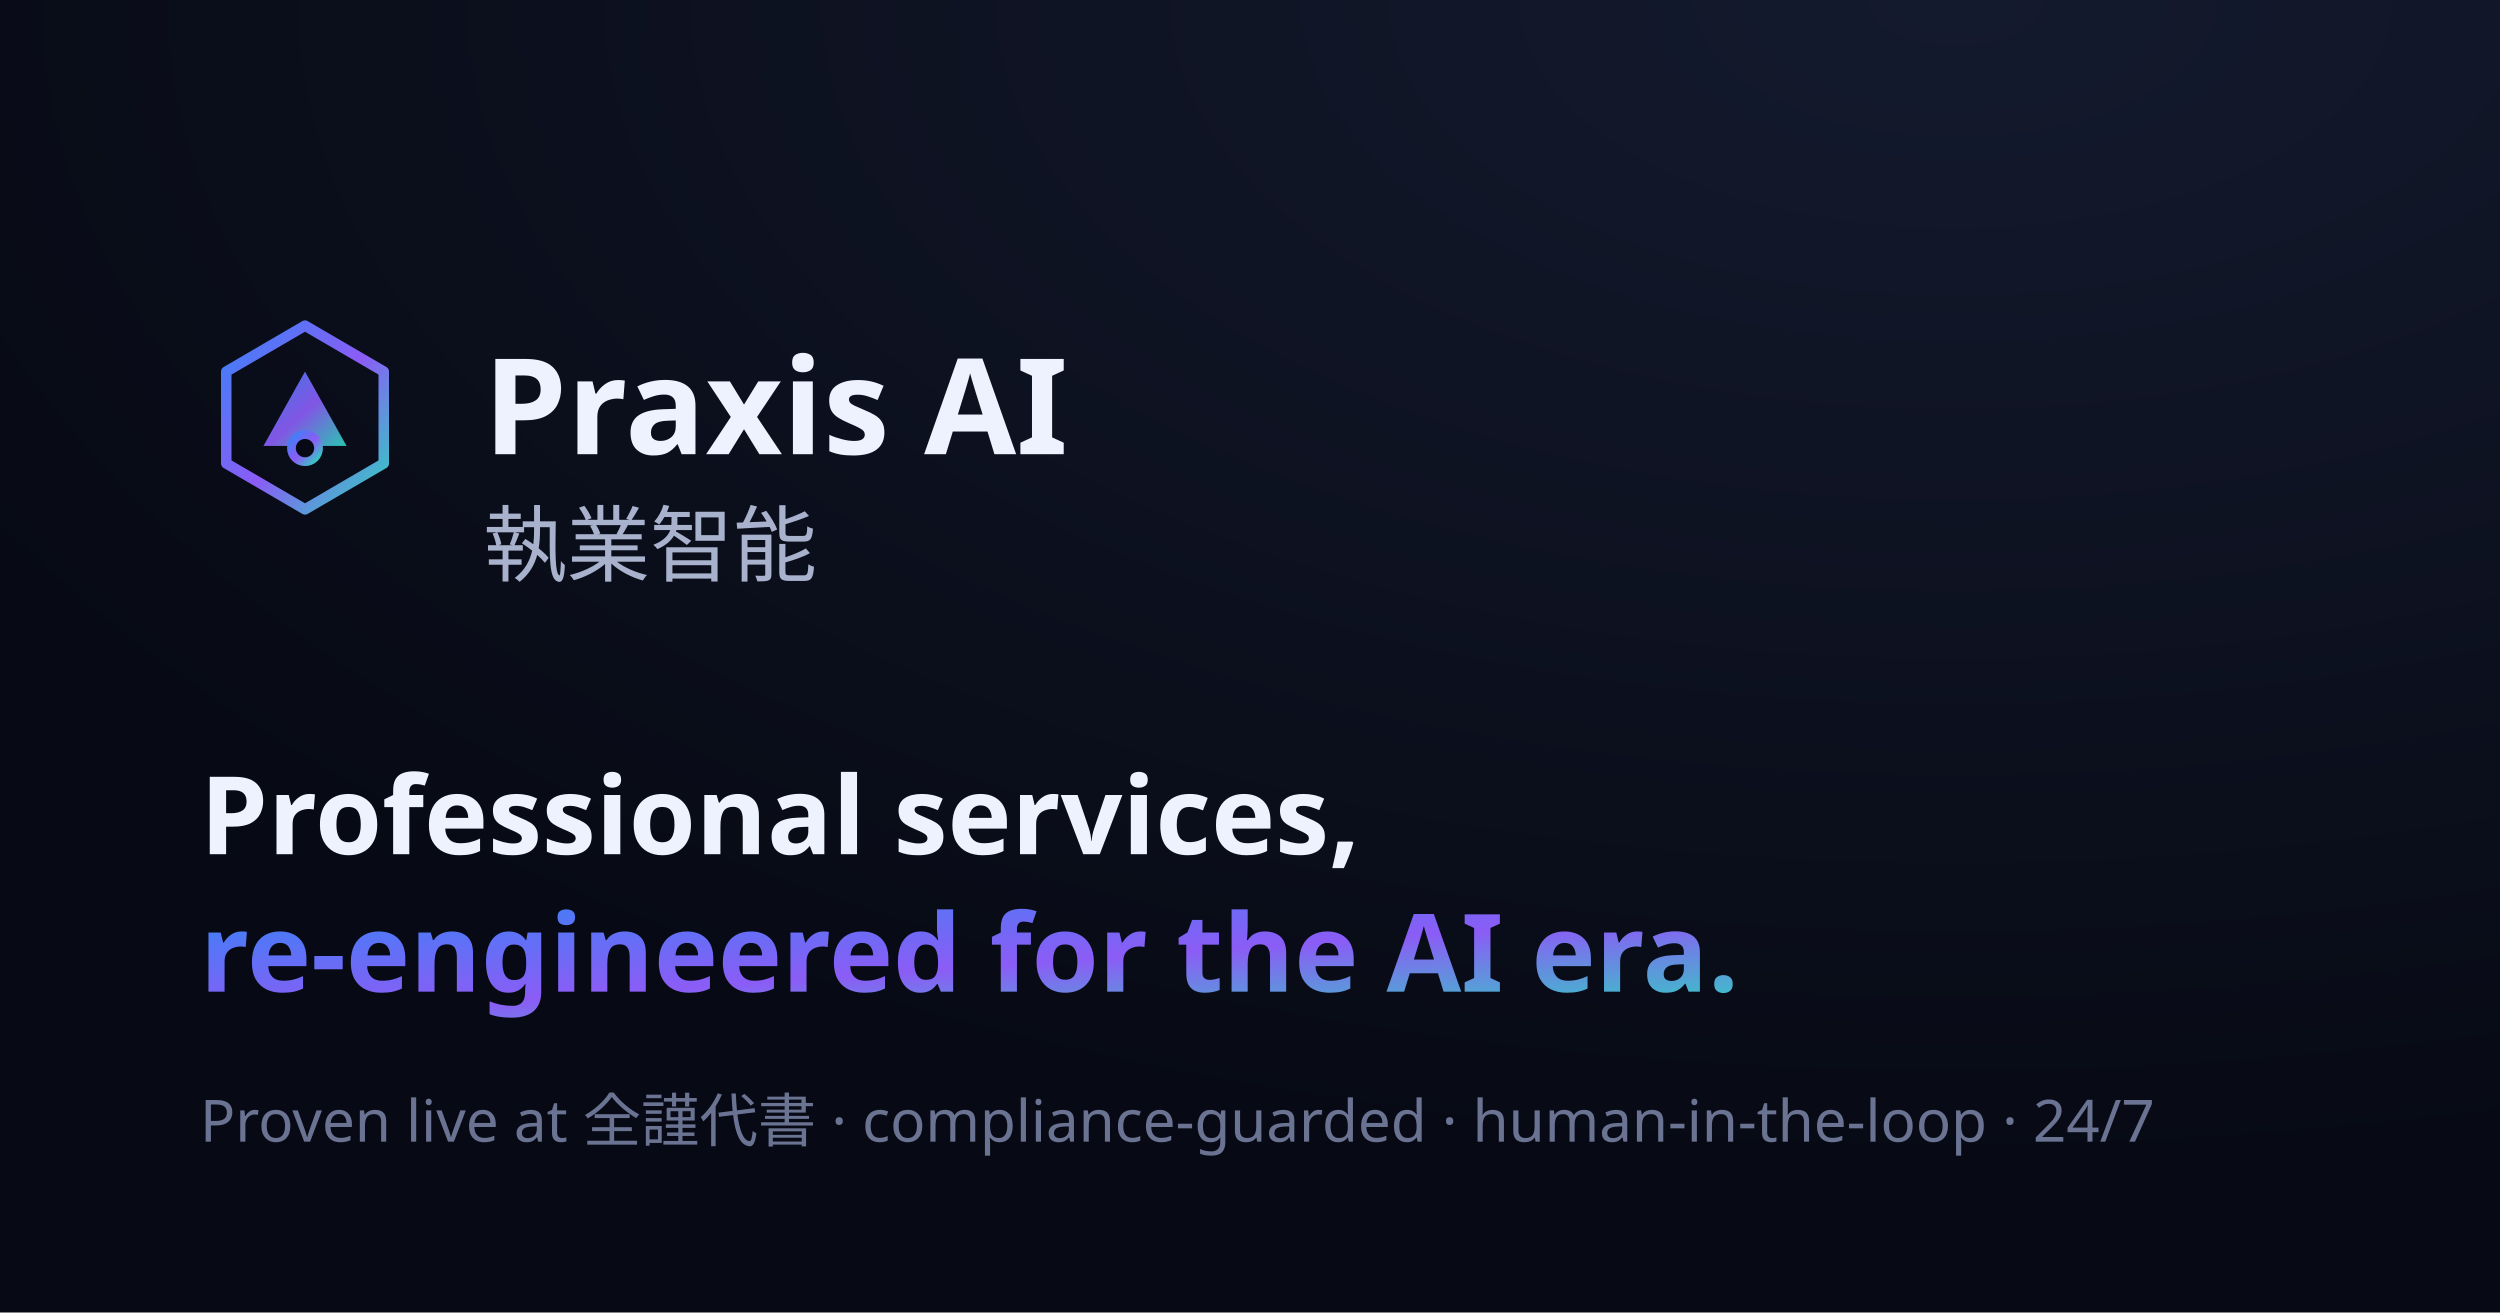
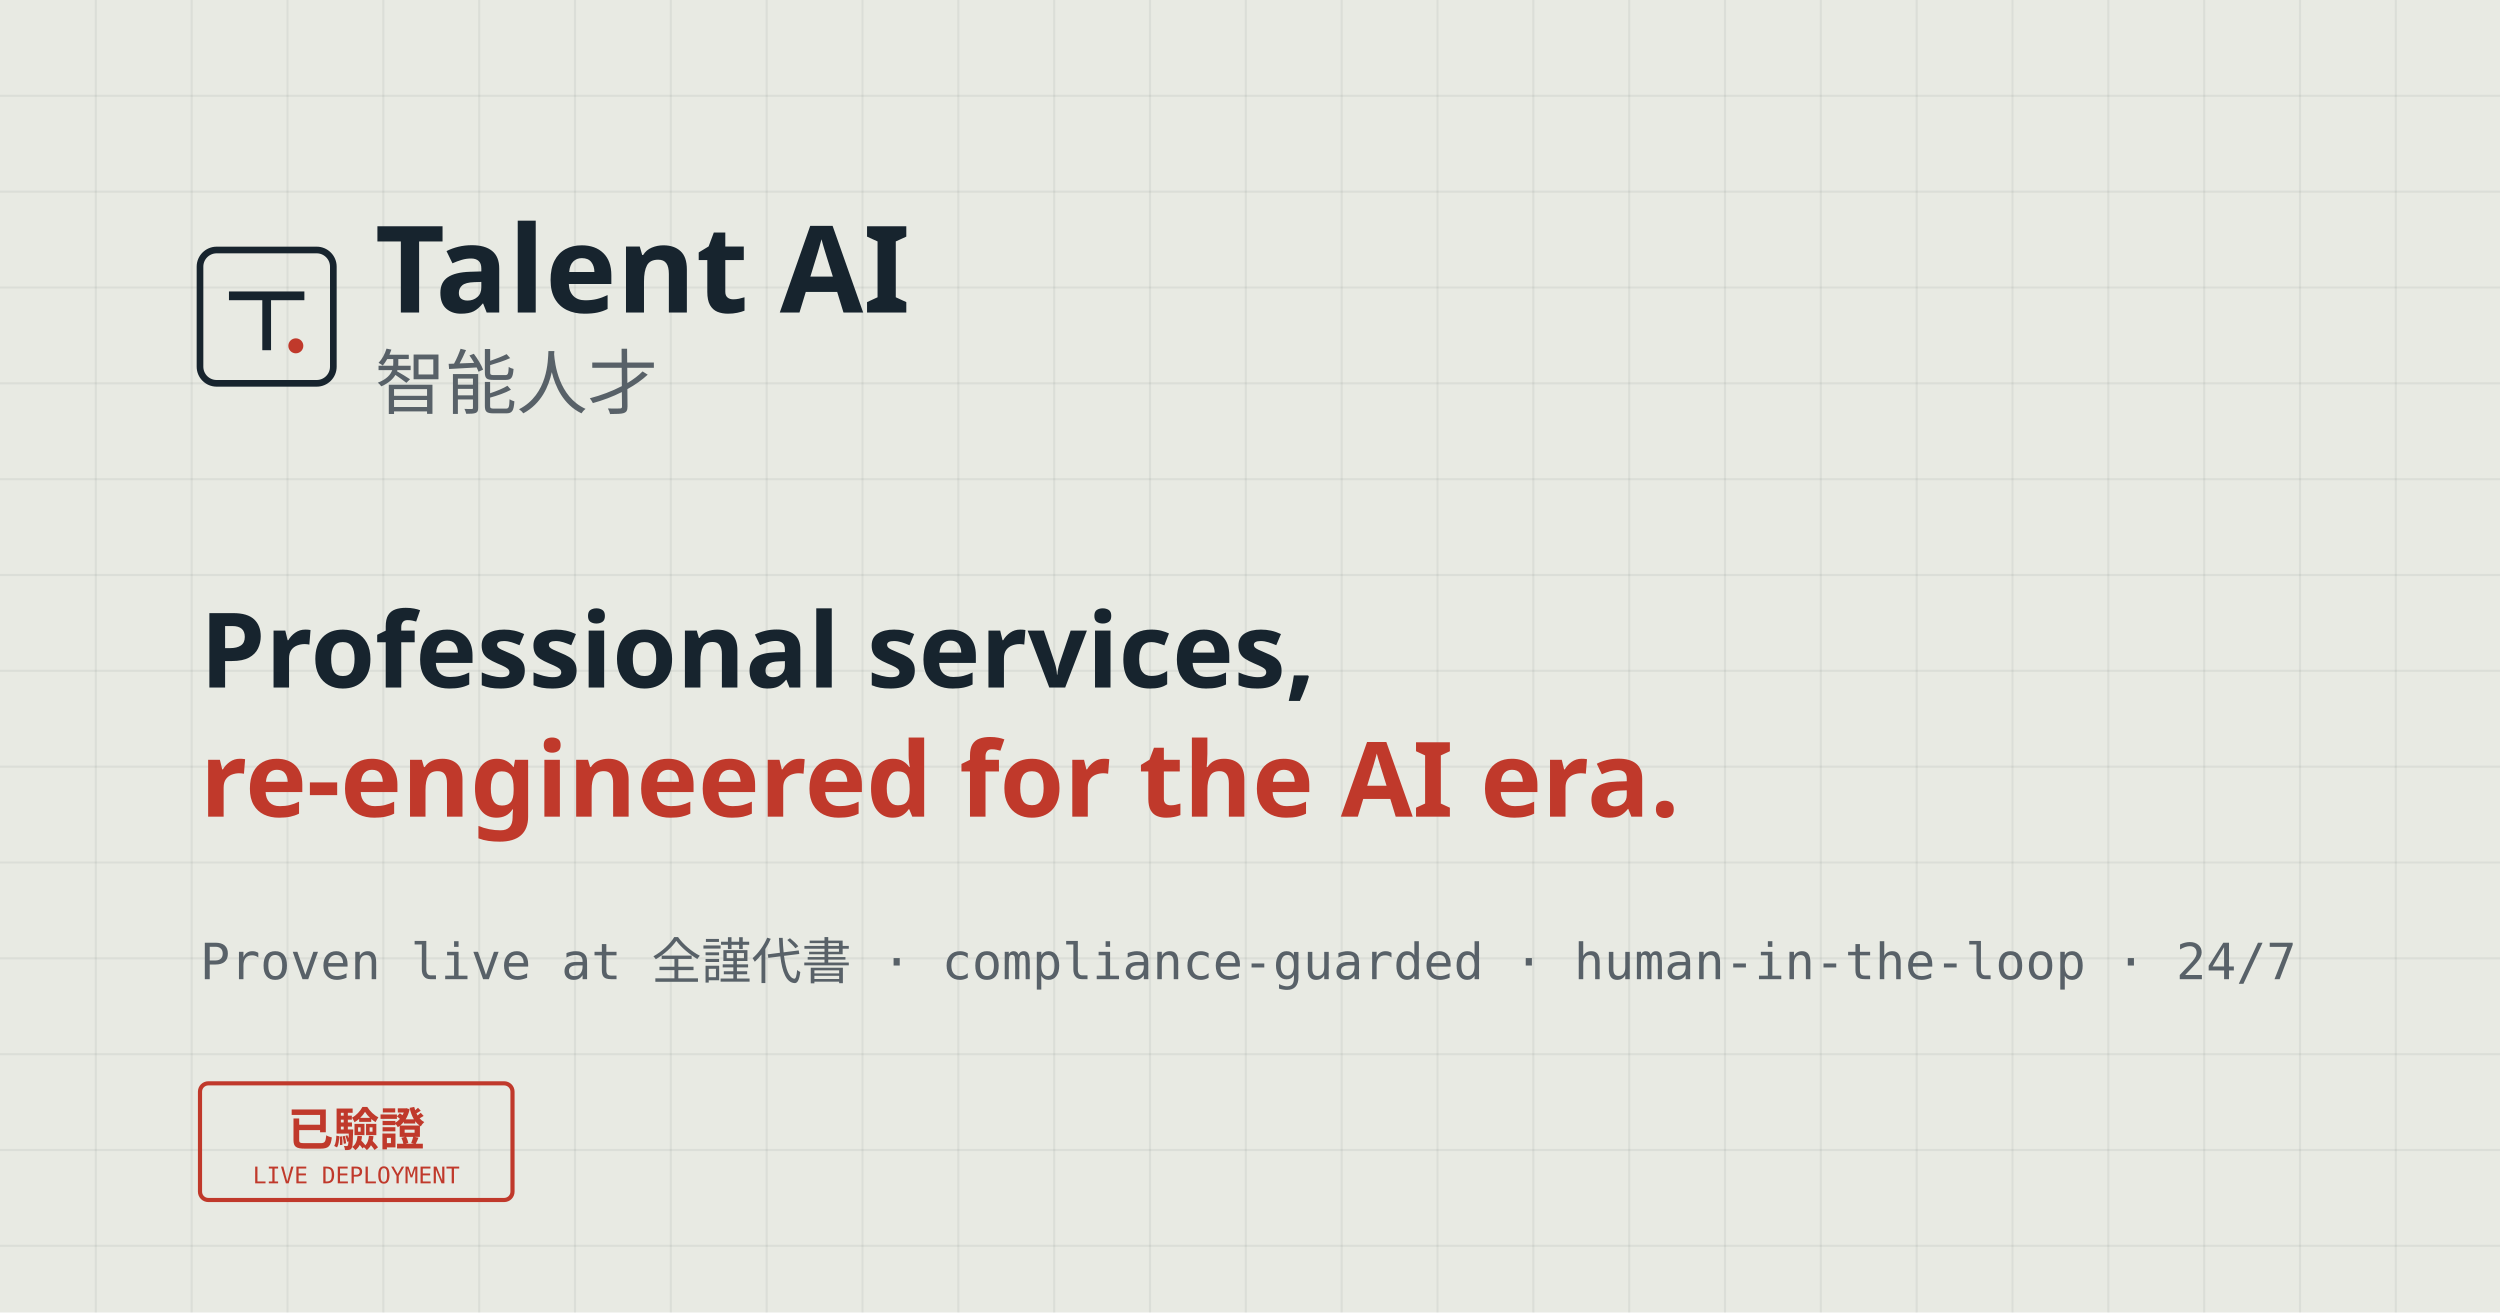
<svg xmlns="http://www.w3.org/2000/svg" viewBox="0 0 1200 630" width="1200" height="630">
-   <defs>
-     <linearGradient id="g" x1="0" y1="0" x2="1" y2="1">
-       <stop offset="0" stop-color="#3B82F6" />
-       <stop offset=".52" stop-color="#8B5CF6" />
-       <stop offset="1" stop-color="#2DD4BF" />
-     </linearGradient>
-     <radialGradient id="bg" cx="78%" cy="0%" r="90%">
-       <stop offset="0" stop-color="#141A2E" />
-       <stop offset="1" stop-color="#070A14" />
-     </radialGradient>
-   </defs>
-   <rect width="1200" height="630" fill="url(#bg)" />
-   <g transform="translate(96,150)">
-     <g transform="scale(2.1)">
-       <path d="M24 3l18 10.5v21L24 45 6 34.5v-21z" fill="none" stroke="url(#g)" stroke-width="2.4" stroke-linejoin="round" />
-       <path d="M24 13.5l9.5 17H14.5z" fill="url(#g)" opacity=".92" />
-       <line x1="24" y1="30.5" x2="24" y2="38" stroke="url(#g)" stroke-width="2" />
-       <circle cx="24" cy="31" r="3.1" fill="#070A14" stroke="url(#g)" stroke-width="2" />
-     </g>
+   <rect width="1200" height="630" fill="#E8EAE3" />
+   <g stroke="rgba(23,36,46,0.06)" stroke-width="1">
+     <path d="M0 46H1200M0 92H1200M0 138H1200M0 184H1200M0 230H1200M0 276H1200M0 322H1200M0 368H1200M0 414H1200M0 460H1200M0 506H1200M0 552H1200M0 598H1200" />
+     <path d="M46 0V630M92 0V630M138 0V630M184 0V630M230 0V630M276 0V630M322 0V630M368 0V630M414 0V630M460 0V630M506 0V630M552 0V630M598 0V630M644 0V630M690 0V630M736 0V630M782 0V630M828 0V630M874 0V630M920 0V630M966 0V630M1012 0V630M1058 0V630M1104 0V630M1150 0V630" />
  </g>
-   <text x="232" y="218" font-family="'Space Grotesk',sans-serif" font-size="64" font-weight="700" fill="#EEF2FF">Praxis AI</text>
-   <text x="232" y="276" font-family="'Noto Sans TC',sans-serif" font-size="40" fill="#A9B2CC">執業智能</text>
-   <text x="96" y="410" font-family="'Space Grotesk',sans-serif" font-size="52" font-weight="700" fill="#EEF2FF">Professional services,</text>
-   <text x="96" y="476" font-family="'Space Grotesk',sans-serif" font-size="52" font-weight="700" fill="url(#g)">re-engineered for the AI era.</text>
-   <text x="96" y="548" font-family="'Manrope',sans-serif" font-size="28" fill="#6B7392">Proven live at 全謹代書 · compliance-guarded · human-in-the-loop · 24/7</text>
+   <g transform="translate(96,120)">
+     <rect x="0" y="0" width="64" height="64" rx="8" fill="none" stroke="#17242E" stroke-width="3.2" />
+     <path d="M16 22H48M32 22V46" stroke="#17242E" stroke-width="4.2" stroke-linecap="square" />
+     <circle cx="46" cy="46" r="3.6" fill="#C0392B" />
+   </g>
+   <text x="180" y="150" font-family="'Archivo',sans-serif" font-size="58" font-weight="700" fill="#17242E">Talent AI</text>
+   <text x="180" y="196" font-family="'Noto Sans TC',sans-serif" font-size="34" fill="#586168">智能人才</text>
+   <text x="96" y="330" font-family="'Archivo',sans-serif" font-size="50" font-weight="700" fill="#17242E">Professional services,</text>
+   <text x="96" y="392" font-family="'Archivo',sans-serif" font-size="50" font-weight="700" fill="#C0392B">re-engineered for the AI era.</text>
+   <text x="96" y="470" font-family="'IBM Plex Mono',monospace" font-size="24" fill="#586168">Proven live at 全謹代書 · compliance-guarded · human-in-the-loop · 24/7</text>
+   <g transform="translate(96,520)">
+     <rect x="0" y="0" width="150" height="56" rx="4" fill="none" stroke="#C0392B" stroke-width="2" />
+     <text x="75" y="30" text-anchor="middle" font-family="'Noto Serif TC',serif" font-size="22" font-weight="700" fill="#C0392B">已驗證</text>
+     <text x="75" y="48" text-anchor="middle" font-family="'IBM Plex Mono',monospace" font-size="11" fill="#C0392B">LIVE DEPLOYMENT</text>
+   </g>
</svg>
